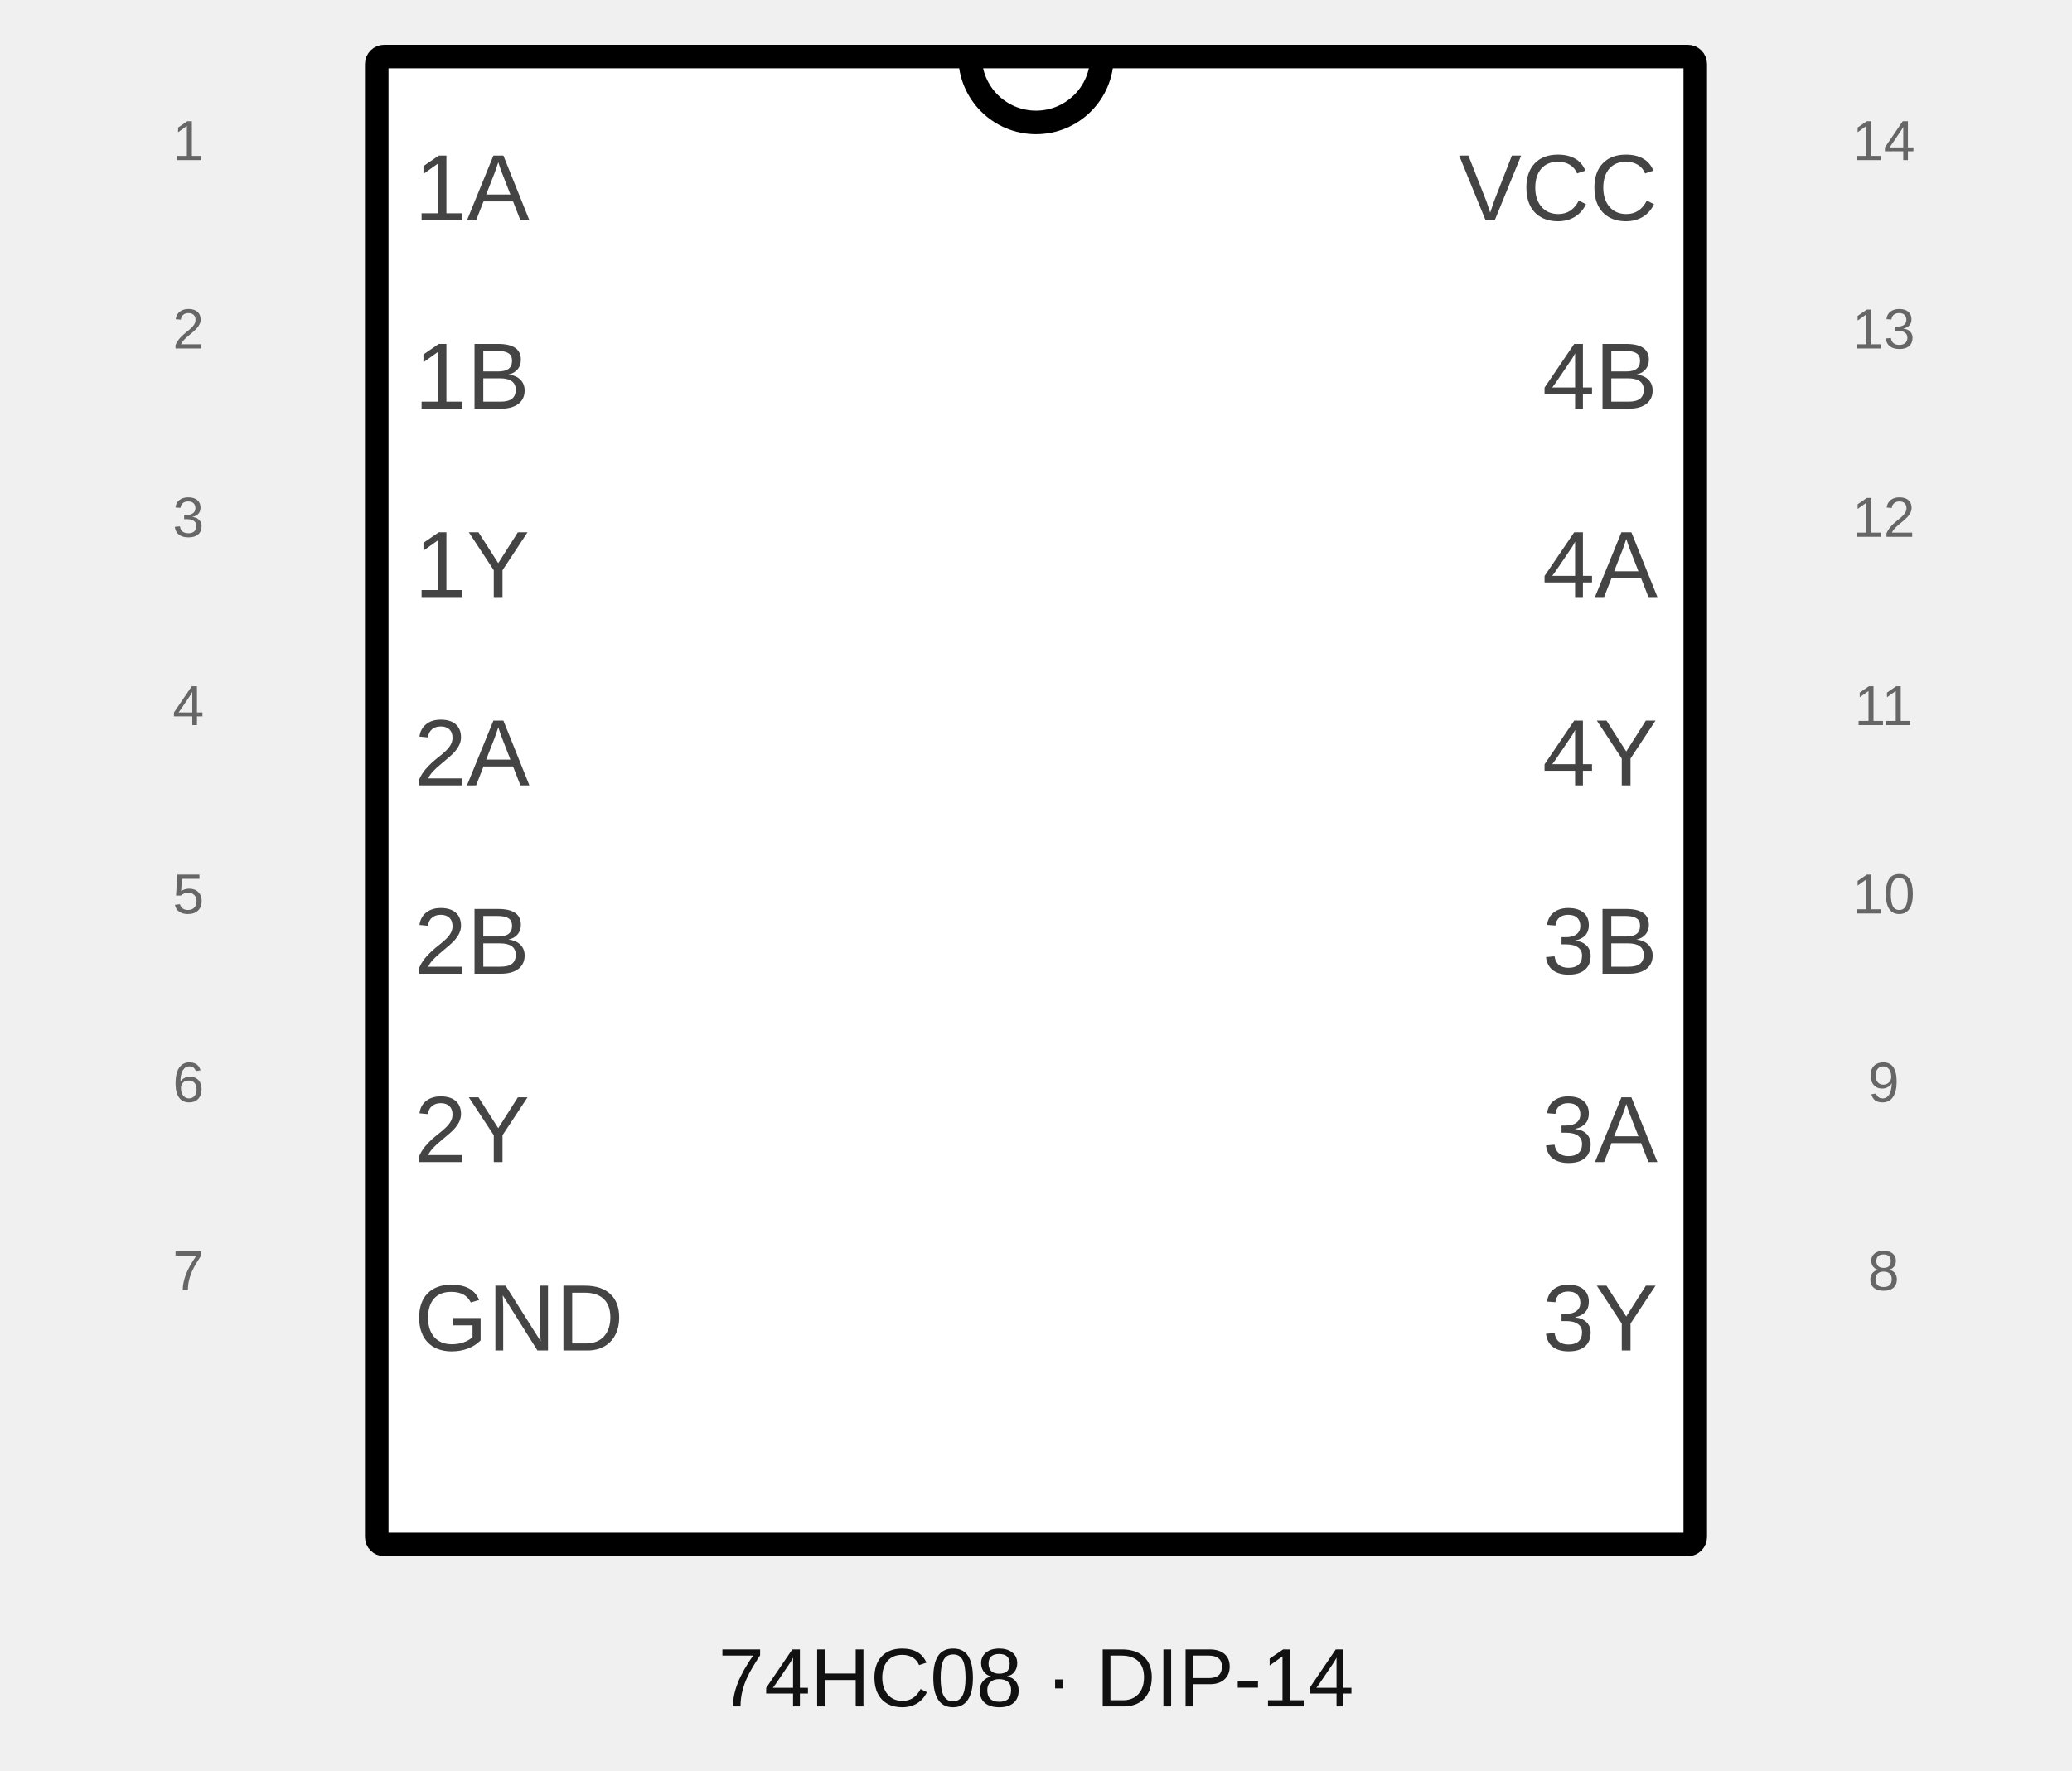
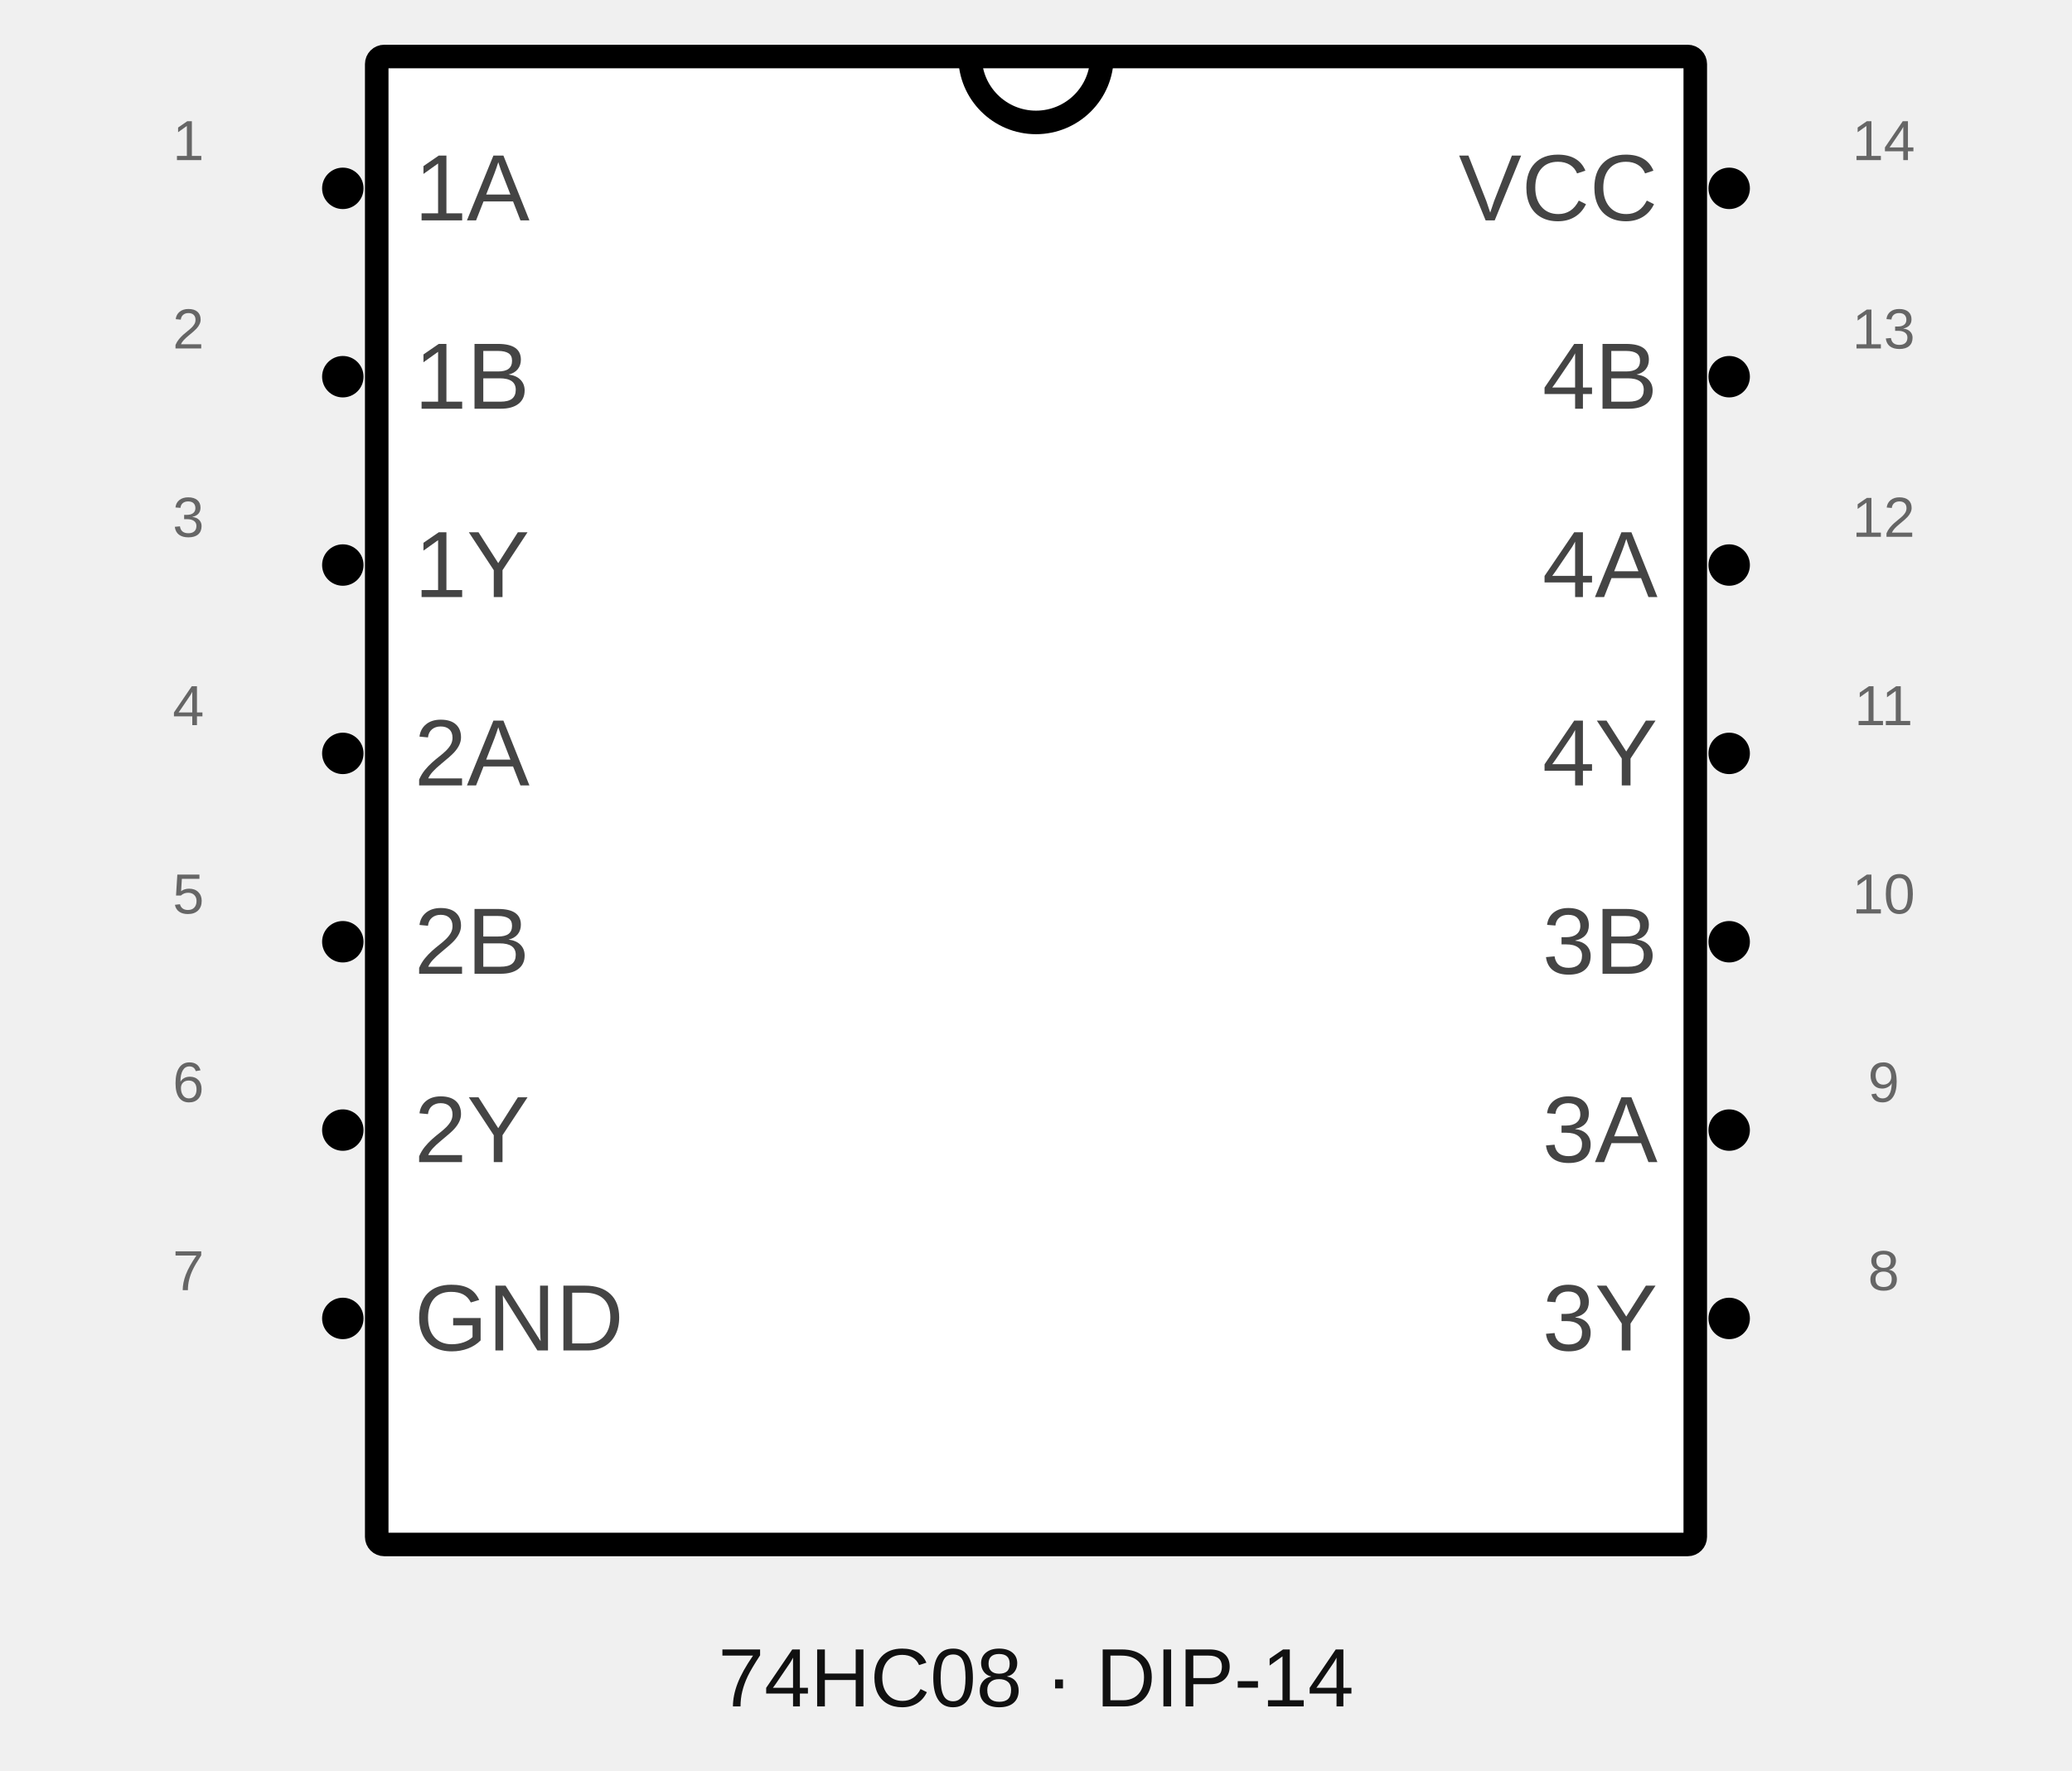
<svg xmlns="http://www.w3.org/2000/svg" viewBox="0 0 1100 940" role="img" aria-labelledby="title desc">
-   <style>.body{fill:#fff;stroke:#000;stroke-width:12.5}.lead{stroke:#787878;stroke-width:9.72;stroke-linecap:round}.pin{fill:none;stroke:none}.name{font:50px "Droid Sans",Arial,sans-serif;fill:#444}.number{font:30px "Droid Sans",Arial,sans-serif;fill:#666}.title{font:44px "Droid Sans",Arial,sans-serif;fill:#111}</style>
+   <style>.body{fill:#fff;stroke:#000;stroke-width:12.5}.lead{stroke:#787878;stroke-width:9.72;stroke-linecap:round}.node{fill:#000}.pin{fill:none;stroke:none}.name{font:50px "Droid Sans",Arial,sans-serif;fill:#444}.number{font:30px "Droid Sans",Arial,sans-serif;fill:#666}.title{font:44px "Droid Sans",Arial,sans-serif;fill:#111}</style>
  <text class="title" x="550" y="906" text-anchor="middle">74HC08 · DIP-14</text>
  <rect class="body" x="200" y="30" width="700" height="790" rx="4" />
  <path d="M515.0 30a35 35 0 0 0 70 0" fill="none" stroke="#000" stroke-width="12.5" />
+   <circle class="node" cx="182" cy="100" r="11" />
  <rect class="pin" id="connector0pin" data-pin-number="1" data-pin-name="1A" data-direction="input" x="5" y="95" width="195" height="10" />
  <text class="name" x="220" y="117" text-anchor="start">1A</text>
  <text class="number" x="100" y="85" text-anchor="middle">1</text>
+   <circle class="node" cx="182" cy="200" r="11" />
  <rect class="pin" id="connector1pin" data-pin-number="2" data-pin-name="1B" data-direction="input" x="5" y="195" width="195" height="10" />
  <text class="name" x="220" y="217" text-anchor="start">1B</text>
  <text class="number" x="100" y="185" text-anchor="middle">2</text>
+   <circle class="node" cx="182" cy="300" r="11" />
  <rect class="pin" id="connector2pin" data-pin-number="3" data-pin-name="1Y" data-direction="output" x="5" y="295" width="195" height="10" />
  <text class="name" x="220" y="317" text-anchor="start">1Y</text>
  <text class="number" x="100" y="285" text-anchor="middle">3</text>
+   <circle class="node" cx="182" cy="400" r="11" />
  <rect class="pin" id="connector3pin" data-pin-number="4" data-pin-name="2A" data-direction="input" x="5" y="395" width="195" height="10" />
  <text class="name" x="220" y="417" text-anchor="start">2A</text>
  <text class="number" x="100" y="385" text-anchor="middle">4</text>
+   <circle class="node" cx="182" cy="500" r="11" />
  <rect class="pin" id="connector4pin" data-pin-number="5" data-pin-name="2B" data-direction="input" x="5" y="495" width="195" height="10" />
  <text class="name" x="220" y="517" text-anchor="start">2B</text>
  <text class="number" x="100" y="485" text-anchor="middle">5</text>
+   <circle class="node" cx="182" cy="600" r="11" />
  <rect class="pin" id="connector5pin" data-pin-number="6" data-pin-name="2Y" data-direction="output" x="5" y="595" width="195" height="10" />
  <text class="name" x="220" y="617" text-anchor="start">2Y</text>
  <text class="number" x="100" y="585" text-anchor="middle">6</text>
+   <circle class="node" cx="182" cy="700" r="11" />
  <rect class="pin" id="connector6pin" data-pin-number="7" data-pin-name="GND" data-direction="power" x="5" y="695" width="195" height="10" />
  <text class="name" x="220" y="717" text-anchor="start">GND</text>
  <text class="number" x="100" y="685" text-anchor="middle">7</text>
+   <circle class="node" cx="918" cy="700" r="11" />
  <rect class="pin" id="connector7pin" data-pin-number="8" data-pin-name="3Y" data-direction="output" x="900" y="695" width="195" height="10" />
  <text class="name" x="880" y="717" text-anchor="end">3Y</text>
  <text class="number" x="1000" y="685" text-anchor="middle">8</text>
+   <circle class="node" cx="918" cy="600" r="11" />
  <rect class="pin" id="connector8pin" data-pin-number="9" data-pin-name="3A" data-direction="input" x="900" y="595" width="195" height="10" />
  <text class="name" x="880" y="617" text-anchor="end">3A</text>
  <text class="number" x="1000" y="585" text-anchor="middle">9</text>
+   <circle class="node" cx="918" cy="500" r="11" />
  <rect class="pin" id="connector9pin" data-pin-number="10" data-pin-name="3B" data-direction="input" x="900" y="495" width="195" height="10" />
  <text class="name" x="880" y="517" text-anchor="end">3B</text>
  <text class="number" x="1000" y="485" text-anchor="middle">10</text>
+   <circle class="node" cx="918" cy="400" r="11" />
  <rect class="pin" id="connector10pin" data-pin-number="11" data-pin-name="4Y" data-direction="output" x="900" y="395" width="195" height="10" />
  <text class="name" x="880" y="417" text-anchor="end">4Y</text>
  <text class="number" x="1000" y="385" text-anchor="middle">11</text>
+   <circle class="node" cx="918" cy="300" r="11" />
  <rect class="pin" id="connector11pin" data-pin-number="12" data-pin-name="4A" data-direction="input" x="900" y="295" width="195" height="10" />
  <text class="name" x="880" y="317" text-anchor="end">4A</text>
  <text class="number" x="1000" y="285" text-anchor="middle">12</text>
+   <circle class="node" cx="918" cy="200" r="11" />
  <rect class="pin" id="connector12pin" data-pin-number="13" data-pin-name="4B" data-direction="input" x="900" y="195" width="195" height="10" />
  <text class="name" x="880" y="217" text-anchor="end">4B</text>
  <text class="number" x="1000" y="185" text-anchor="middle">13</text>
+   <circle class="node" cx="918" cy="100" r="11" />
  <rect class="pin" id="connector13pin" data-pin-number="14" data-pin-name="VCC" data-direction="power" x="900" y="95" width="195" height="10" />
  <text class="name" x="880" y="117" text-anchor="end">VCC</text>
  <text class="number" x="1000" y="85" text-anchor="middle">14</text>
</svg>
